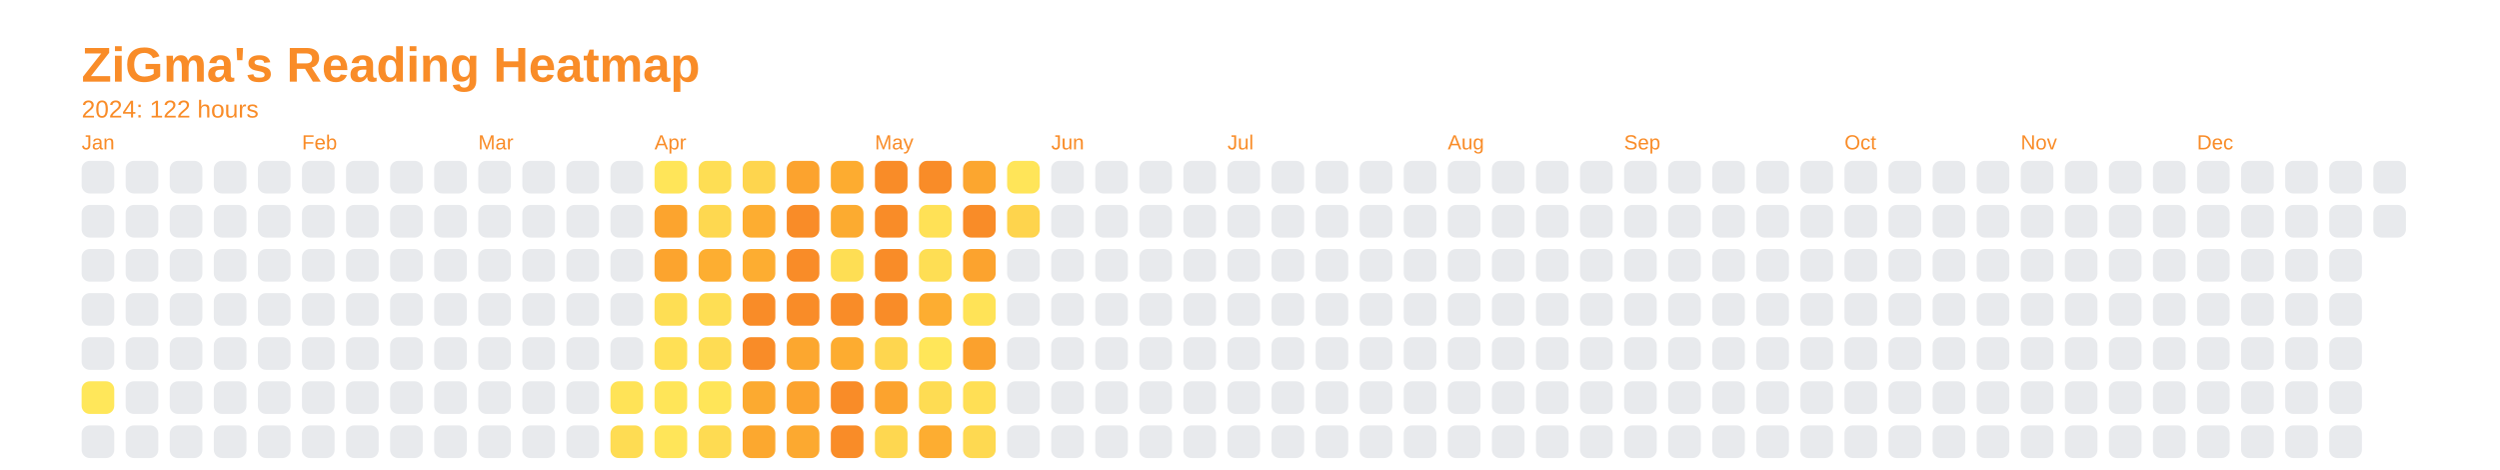
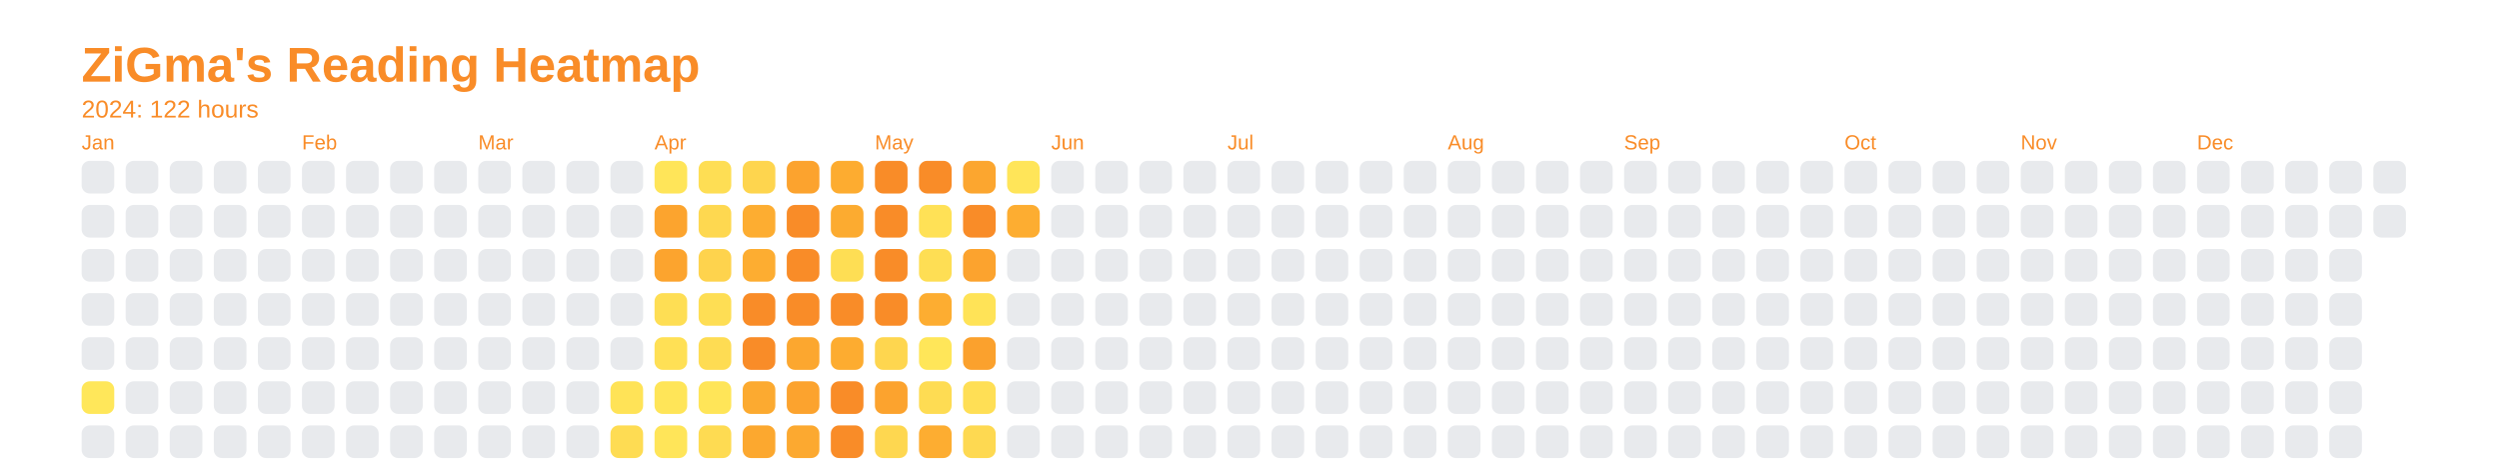
<svg xmlns="http://www.w3.org/2000/svg" baseProfile="full" height="57.5mm" version="1.1" viewBox="0,0,306.2,57.5" width="306.2mm">
  <defs />
  <rect fill="none" height="57.5" width="306.2" x="0" y="0" />
  <text fill="#f98c28" style="font-size:6px; font-family:Arial; font-weight:bold;" x="10" y="10">ZiGma's Reading Heatmap</text>
  <text fill="#f98c28" style="font-size:3px; font-family:Arial;" x="10" y="14.4">2024: 122 hours</text>
  <text fill="#f98c28" style="font-size:2.5px; font-family:Arial" x="10" y="18.3">Jan</text>
  <rect fill="#e8eaed" height="4" rx="1" ry="1" width="4" x="10" y="19.7" />
  <rect fill="#e8eaed" height="4" rx="1" ry="1" width="4" x="10" y="25.1" />
  <rect fill="#e8eaed" height="4" rx="1" ry="1" width="4" x="10" y="30.5" />
  <rect fill="#e8eaed" height="4" rx="1" ry="1" width="4" x="10" y="35.9" />
  <rect fill="#e8eaed" height="4" rx="1" ry="1" width="4" x="10" y="41.3" />
  <rect fill="#ffe75a" height="4" rx="1" ry="1" width="4" x="10" y="46.7" />
  <rect fill="#e8eaed" height="4" rx="1" ry="1" width="4" x="10" y="52.1" />
  <rect fill="#e8eaed" height="4" rx="1" ry="1" width="4" x="15.4" y="19.7" />
  <rect fill="#e8eaed" height="4" rx="1" ry="1" width="4" x="15.4" y="25.1" />
  <rect fill="#e8eaed" height="4" rx="1" ry="1" width="4" x="15.4" y="30.5" />
  <rect fill="#e8eaed" height="4" rx="1" ry="1" width="4" x="15.4" y="35.9" />
  <rect fill="#e8eaed" height="4" rx="1" ry="1" width="4" x="15.4" y="41.3" />
  <rect fill="#e8eaed" height="4" rx="1" ry="1" width="4" x="15.4" y="46.7" />
  <rect fill="#e8eaed" height="4" rx="1" ry="1" width="4" x="15.4" y="52.1" />
  <rect fill="#e8eaed" height="4" rx="1" ry="1" width="4" x="20.8" y="19.7" />
  <rect fill="#e8eaed" height="4" rx="1" ry="1" width="4" x="20.8" y="25.1" />
  <rect fill="#e8eaed" height="4" rx="1" ry="1" width="4" x="20.8" y="30.5" />
  <rect fill="#e8eaed" height="4" rx="1" ry="1" width="4" x="20.8" y="35.9" />
  <rect fill="#e8eaed" height="4" rx="1" ry="1" width="4" x="20.8" y="41.3" />
  <rect fill="#e8eaed" height="4" rx="1" ry="1" width="4" x="20.8" y="46.7" />
  <rect fill="#e8eaed" height="4" rx="1" ry="1" width="4" x="20.8" y="52.1" />
  <rect fill="#e8eaed" height="4" rx="1" ry="1" width="4" x="26.2" y="19.7" />
  <rect fill="#e8eaed" height="4" rx="1" ry="1" width="4" x="26.2" y="25.1" />
  <rect fill="#e8eaed" height="4" rx="1" ry="1" width="4" x="26.2" y="30.5" />
  <rect fill="#e8eaed" height="4" rx="1" ry="1" width="4" x="26.2" y="35.9" />
  <rect fill="#e8eaed" height="4" rx="1" ry="1" width="4" x="26.2" y="41.3" />
  <rect fill="#e8eaed" height="4" rx="1" ry="1" width="4" x="26.2" y="46.7" />
  <rect fill="#e8eaed" height="4" rx="1" ry="1" width="4" x="26.2" y="52.1" />
  <rect fill="#e8eaed" height="4" rx="1" ry="1" width="4" x="31.6" y="19.7" />
  <rect fill="#e8eaed" height="4" rx="1" ry="1" width="4" x="31.6" y="25.1" />
  <rect fill="#e8eaed" height="4" rx="1" ry="1" width="4" x="31.6" y="30.5" />
  <rect fill="#e8eaed" height="4" rx="1" ry="1" width="4" x="31.6" y="35.9" />
  <rect fill="#e8eaed" height="4" rx="1" ry="1" width="4" x="31.6" y="41.3" />
  <rect fill="#e8eaed" height="4" rx="1" ry="1" width="4" x="31.6" y="46.7" />
  <rect fill="#e8eaed" height="4" rx="1" ry="1" width="4" x="31.6" y="52.1" />
  <text fill="#f98c28" style="font-size:2.5px; font-family:Arial" x="37.0" y="18.3">Feb</text>
  <rect fill="#e8eaed" height="4" rx="1" ry="1" width="4" x="37.0" y="19.7" />
  <rect fill="#e8eaed" height="4" rx="1" ry="1" width="4" x="37.0" y="25.1" />
  <rect fill="#e8eaed" height="4" rx="1" ry="1" width="4" x="37.0" y="30.5" />
  <rect fill="#e8eaed" height="4" rx="1" ry="1" width="4" x="37.0" y="35.9" />
  <rect fill="#e8eaed" height="4" rx="1" ry="1" width="4" x="37.0" y="41.3" />
  <rect fill="#e8eaed" height="4" rx="1" ry="1" width="4" x="37.0" y="46.7" />
  <rect fill="#e8eaed" height="4" rx="1" ry="1" width="4" x="37.0" y="52.1" />
  <rect fill="#e8eaed" height="4" rx="1" ry="1" width="4" x="42.4" y="19.7" />
  <rect fill="#e8eaed" height="4" rx="1" ry="1" width="4" x="42.4" y="25.1" />
  <rect fill="#e8eaed" height="4" rx="1" ry="1" width="4" x="42.4" y="30.5" />
  <rect fill="#e8eaed" height="4" rx="1" ry="1" width="4" x="42.4" y="35.9" />
  <rect fill="#e8eaed" height="4" rx="1" ry="1" width="4" x="42.4" y="41.3" />
  <rect fill="#e8eaed" height="4" rx="1" ry="1" width="4" x="42.4" y="46.7" />
  <rect fill="#e8eaed" height="4" rx="1" ry="1" width="4" x="42.4" y="52.1" />
  <rect fill="#e8eaed" height="4" rx="1" ry="1" width="4" x="47.8" y="19.7" />
  <rect fill="#e8eaed" height="4" rx="1" ry="1" width="4" x="47.8" y="25.1" />
  <rect fill="#e8eaed" height="4" rx="1" ry="1" width="4" x="47.8" y="30.5" />
  <rect fill="#e8eaed" height="4" rx="1" ry="1" width="4" x="47.8" y="35.9" />
  <rect fill="#e8eaed" height="4" rx="1" ry="1" width="4" x="47.8" y="41.3" />
  <rect fill="#e8eaed" height="4" rx="1" ry="1" width="4" x="47.8" y="46.7" />
  <rect fill="#e8eaed" height="4" rx="1" ry="1" width="4" x="47.8" y="52.1" />
  <rect fill="#e8eaed" height="4" rx="1" ry="1" width="4" x="53.2" y="19.7" />
  <rect fill="#e8eaed" height="4" rx="1" ry="1" width="4" x="53.2" y="25.1" />
  <rect fill="#e8eaed" height="4" rx="1" ry="1" width="4" x="53.2" y="30.5" />
  <rect fill="#e8eaed" height="4" rx="1" ry="1" width="4" x="53.2" y="35.9" />
  <rect fill="#e8eaed" height="4" rx="1" ry="1" width="4" x="53.2" y="41.3" />
  <rect fill="#e8eaed" height="4" rx="1" ry="1" width="4" x="53.2" y="46.7" />
  <rect fill="#e8eaed" height="4" rx="1" ry="1" width="4" x="53.2" y="52.1" />
  <text fill="#f98c28" style="font-size:2.5px; font-family:Arial" x="58.6" y="18.3">Mar</text>
  <rect fill="#e8eaed" height="4" rx="1" ry="1" width="4" x="58.6" y="19.7" />
  <rect fill="#e8eaed" height="4" rx="1" ry="1" width="4" x="58.6" y="25.1" />
  <rect fill="#e8eaed" height="4" rx="1" ry="1" width="4" x="58.6" y="30.5" />
  <rect fill="#e8eaed" height="4" rx="1" ry="1" width="4" x="58.6" y="35.9" />
  <rect fill="#e8eaed" height="4" rx="1" ry="1" width="4" x="58.6" y="41.3" />
  <rect fill="#e8eaed" height="4" rx="1" ry="1" width="4" x="58.6" y="46.7" />
  <rect fill="#e8eaed" height="4" rx="1" ry="1" width="4" x="58.6" y="52.1" />
  <rect fill="#e8eaed" height="4" rx="1" ry="1" width="4" x="64" y="19.7" />
  <rect fill="#e8eaed" height="4" rx="1" ry="1" width="4" x="64" y="25.1" />
  <rect fill="#e8eaed" height="4" rx="1" ry="1" width="4" x="64" y="30.5" />
  <rect fill="#e8eaed" height="4" rx="1" ry="1" width="4" x="64" y="35.9" />
  <rect fill="#e8eaed" height="4" rx="1" ry="1" width="4" x="64" y="41.3" />
  <rect fill="#e8eaed" height="4" rx="1" ry="1" width="4" x="64" y="46.7" />
  <rect fill="#e8eaed" height="4" rx="1" ry="1" width="4" x="64" y="52.1" />
  <rect fill="#e8eaed" height="4" rx="1" ry="1" width="4" x="69.4" y="19.7" />
  <rect fill="#e8eaed" height="4" rx="1" ry="1" width="4" x="69.4" y="25.1" />
  <rect fill="#e8eaed" height="4" rx="1" ry="1" width="4" x="69.4" y="30.5" />
  <rect fill="#e8eaed" height="4" rx="1" ry="1" width="4" x="69.4" y="35.9" />
  <rect fill="#e8eaed" height="4" rx="1" ry="1" width="4" x="69.4" y="41.3" />
  <rect fill="#e8eaed" height="4" rx="1" ry="1" width="4" x="69.4" y="46.7" />
  <rect fill="#e8eaed" height="4" rx="1" ry="1" width="4" x="69.4" y="52.1" />
  <rect fill="#e8eaed" height="4" rx="1" ry="1" width="4" x="74.8" y="19.7" />
  <rect fill="#e8eaed" height="4" rx="1" ry="1" width="4" x="74.8" y="25.1" />
  <rect fill="#e8eaed" height="4" rx="1" ry="1" width="4" x="74.8" y="30.5" />
  <rect fill="#e8eaed" height="4" rx="1" ry="1" width="4" x="74.8" y="35.9" />
  <rect fill="#e8eaed" height="4" rx="1" ry="1" width="4" x="74.8" y="41.3" />
  <rect fill="#ffe357" height="4" rx="1" ry="1" width="4" x="74.8" y="46.7" />
  <rect fill="#fedc53" height="4" rx="1" ry="1" width="4" x="74.8" y="52.1" />
  <text fill="#f98c28" style="font-size:2.5px; font-family:Arial" x="80.2" y="18.3">Apr</text>
  <rect fill="#ffe559" height="4" rx="1" ry="1" width="4" x="80.2" y="19.7" />
  <rect fill="#fca42e" height="4" rx="1" ry="1" width="4" x="80.2" y="25.1" />
  <rect fill="#fca42e" height="4" rx="1" ry="1" width="4" x="80.2" y="30.5" />
  <rect fill="#fede54" height="4" rx="1" ry="1" width="4" x="80.2" y="35.9" />
  <rect fill="#ffe055" height="4" rx="1" ry="1" width="4" x="80.2" y="41.3" />
  <rect fill="#ffe558" height="4" rx="1" ry="1" width="4" x="80.2" y="46.7" />
  <rect fill="#ffe559" height="4" rx="1" ry="1" width="4" x="80.2" y="52.1" />
  <rect fill="#fede54" height="4" rx="1" ry="1" width="4" x="85.6" y="19.7" />
  <rect fill="#fed850" height="4" rx="1" ry="1" width="4" x="85.6" y="25.1" />
-   <rect fill="#fdae31" height="4" rx="1" ry="1" width="4" x="85.6" y="30.5" />
+   <rect fill="#fed34d" height="4" rx="1" ry="1" width="4" x="85.6" y="30.5" />
  <rect fill="#fede54" height="4" rx="1" ry="1" width="4" x="85.6" y="35.9" />
  <rect fill="#fedc53" height="4" rx="1" ry="1" width="4" x="85.6" y="41.3" />
  <rect fill="#ffe558" height="4" rx="1" ry="1" width="4" x="85.6" y="46.7" />
  <rect fill="#fedb52" height="4" rx="1" ry="1" width="4" x="85.6" y="52.1" />
  <rect fill="#fed54e" height="4" rx="1" ry="1" width="4" x="91" y="19.7" />
  <rect fill="#fdad31" height="4" rx="1" ry="1" width="4" x="91" y="25.1" />
  <rect fill="#fdad31" height="4" rx="1" ry="1" width="4" x="91" y="30.5" />
  <rect fill="#f98c28" height="4" rx="1" ry="1" width="4" x="91" y="35.9" />
  <rect fill="#f98c28" height="4" rx="1" ry="1" width="4" x="91" y="41.3" />
  <rect fill="#fcaa30" height="4" rx="1" ry="1" width="4" x="91" y="46.7" />
  <rect fill="#fca82f" height="4" rx="1" ry="1" width="4" x="91" y="52.1" />
  <rect fill="#fca32e" height="4" rx="1" ry="1" width="4" x="96.4" y="19.7" />
  <rect fill="#f98c28" height="4" rx="1" ry="1" width="4" x="96.4" y="25.1" />
  <rect fill="#f98c28" height="4" rx="1" ry="1" width="4" x="96.4" y="30.5" />
  <rect fill="#f98c28" height="4" rx="1" ry="1" width="4" x="96.4" y="35.9" />
  <rect fill="#fca72f" height="4" rx="1" ry="1" width="4" x="96.4" y="41.3" />
  <rect fill="#fca32e" height="4" rx="1" ry="1" width="4" x="96.4" y="46.7" />
  <rect fill="#fca930" height="4" rx="1" ry="1" width="4" x="96.4" y="52.1" />
  <rect fill="#fdac30" height="4" rx="1" ry="1" width="4" x="101.8" y="19.7" />
  <rect fill="#fcab30" height="4" rx="1" ry="1" width="4" x="101.8" y="25.1" />
  <rect fill="#fede54" height="4" rx="1" ry="1" width="4" x="101.8" y="30.5" />
  <rect fill="#f98c28" height="4" rx="1" ry="1" width="4" x="101.8" y="35.9" />
  <rect fill="#fdac30" height="4" rx="1" ry="1" width="4" x="101.8" y="41.3" />
  <rect fill="#f98c28" height="4" rx="1" ry="1" width="4" x="101.8" y="46.7" />
  <rect fill="#f98c28" height="4" rx="1" ry="1" width="4" x="101.8" y="52.1" />
  <text fill="#f98c28" style="font-size:2.5px; font-family:Arial" x="107.2" y="18.3">May</text>
  <rect fill="#f98c28" height="4" rx="1" ry="1" width="4" x="107.2" y="19.7" />
  <rect fill="#f98c28" height="4" rx="1" ry="1" width="4" x="107.2" y="25.1" />
  <rect fill="#f98c28" height="4" rx="1" ry="1" width="4" x="107.2" y="30.5" />
  <rect fill="#f98c28" height="4" rx="1" ry="1" width="4" x="107.2" y="35.9" />
  <rect fill="#fed64f" height="4" rx="1" ry="1" width="4" x="107.2" y="41.3" />
  <rect fill="#fca32e" height="4" rx="1" ry="1" width="4" x="107.2" y="46.7" />
  <rect fill="#fed750" height="4" rx="1" ry="1" width="4" x="107.2" y="52.1" />
  <rect fill="#f98c28" height="4" rx="1" ry="1" width="4" x="112.6" y="19.7" />
  <rect fill="#ffe156" height="4" rx="1" ry="1" width="4" x="112.6" y="25.1" />
  <rect fill="#fede54" height="4" rx="1" ry="1" width="4" x="112.6" y="30.5" />
  <rect fill="#fdad31" height="4" rx="1" ry="1" width="4" x="112.6" y="35.9" />
  <rect fill="#ffe659" height="4" rx="1" ry="1" width="4" x="112.6" y="41.3" />
  <rect fill="#fedc53" height="4" rx="1" ry="1" width="4" x="112.6" y="46.7" />
  <rect fill="#fdad31" height="4" rx="1" ry="1" width="4" x="112.6" y="52.1" />
  <rect fill="#fca62f" height="4" rx="1" ry="1" width="4" x="118" y="19.7" />
  <rect fill="#f98c28" height="4" rx="1" ry="1" width="4" x="118" y="25.1" />
  <rect fill="#fca32e" height="4" rx="1" ry="1" width="4" x="118" y="30.5" />
  <rect fill="#ffe357" height="4" rx="1" ry="1" width="4" x="118" y="35.9" />
  <rect fill="#fba12d" height="4" rx="1" ry="1" width="4" x="118" y="41.3" />
  <rect fill="#ffdf55" height="4" rx="1" ry="1" width="4" x="118" y="46.7" />
  <rect fill="#fed951" height="4" rx="1" ry="1" width="4" x="118" y="52.1" />
  <rect fill="#ffe559" height="4" rx="1" ry="1" width="4" x="123.4" y="19.7" />
-   <rect fill="#fed44d" height="4" rx="1" ry="1" width="4" x="123.4" y="25.1" />
+   <rect fill="#fdad31" height="4" rx="1" ry="1" width="4" x="123.4" y="25.1" />
  <rect fill="#e8eaed" height="4" rx="1" ry="1" width="4" x="123.4" y="30.5" />
  <rect fill="#e8eaed" height="4" rx="1" ry="1" width="4" x="123.4" y="35.9" />
  <rect fill="#e8eaed" height="4" rx="1" ry="1" width="4" x="123.4" y="41.3" />
  <rect fill="#e8eaed" height="4" rx="1" ry="1" width="4" x="123.4" y="46.7" />
  <rect fill="#e8eaed" height="4" rx="1" ry="1" width="4" x="123.4" y="52.1" />
  <text fill="#f98c28" style="font-size:2.5px; font-family:Arial" x="128.8" y="18.3">Jun</text>
  <rect fill="#e8eaed" height="4" rx="1" ry="1" width="4" x="128.8" y="19.7" />
  <rect fill="#e8eaed" height="4" rx="1" ry="1" width="4" x="128.8" y="25.1" />
  <rect fill="#e8eaed" height="4" rx="1" ry="1" width="4" x="128.8" y="30.5" />
  <rect fill="#e8eaed" height="4" rx="1" ry="1" width="4" x="128.8" y="35.9" />
  <rect fill="#e8eaed" height="4" rx="1" ry="1" width="4" x="128.8" y="41.3" />
  <rect fill="#e8eaed" height="4" rx="1" ry="1" width="4" x="128.8" y="46.7" />
  <rect fill="#e8eaed" height="4" rx="1" ry="1" width="4" x="128.8" y="52.1" />
  <rect fill="#e8eaed" height="4" rx="1" ry="1" width="4" x="134.2" y="19.7" />
  <rect fill="#e8eaed" height="4" rx="1" ry="1" width="4" x="134.2" y="25.1" />
  <rect fill="#e8eaed" height="4" rx="1" ry="1" width="4" x="134.2" y="30.5" />
  <rect fill="#e8eaed" height="4" rx="1" ry="1" width="4" x="134.2" y="35.9" />
  <rect fill="#e8eaed" height="4" rx="1" ry="1" width="4" x="134.2" y="41.3" />
  <rect fill="#e8eaed" height="4" rx="1" ry="1" width="4" x="134.2" y="46.7" />
  <rect fill="#e8eaed" height="4" rx="1" ry="1" width="4" x="134.2" y="52.1" />
  <rect fill="#e8eaed" height="4" rx="1" ry="1" width="4" x="139.6" y="19.7" />
  <rect fill="#e8eaed" height="4" rx="1" ry="1" width="4" x="139.6" y="25.1" />
  <rect fill="#e8eaed" height="4" rx="1" ry="1" width="4" x="139.6" y="30.5" />
  <rect fill="#e8eaed" height="4" rx="1" ry="1" width="4" x="139.6" y="35.9" />
  <rect fill="#e8eaed" height="4" rx="1" ry="1" width="4" x="139.6" y="41.3" />
  <rect fill="#e8eaed" height="4" rx="1" ry="1" width="4" x="139.6" y="46.7" />
  <rect fill="#e8eaed" height="4" rx="1" ry="1" width="4" x="139.6" y="52.1" />
  <rect fill="#e8eaed" height="4" rx="1" ry="1" width="4" x="145" y="19.7" />
  <rect fill="#e8eaed" height="4" rx="1" ry="1" width="4" x="145" y="25.1" />
  <rect fill="#e8eaed" height="4" rx="1" ry="1" width="4" x="145" y="30.5" />
  <rect fill="#e8eaed" height="4" rx="1" ry="1" width="4" x="145" y="35.9" />
  <rect fill="#e8eaed" height="4" rx="1" ry="1" width="4" x="145" y="41.3" />
  <rect fill="#e8eaed" height="4" rx="1" ry="1" width="4" x="145" y="46.7" />
  <rect fill="#e8eaed" height="4" rx="1" ry="1" width="4" x="145" y="52.1" />
  <text fill="#f98c28" style="font-size:2.5px; font-family:Arial" x="150.4" y="18.3">Jul</text>
  <rect fill="#e8eaed" height="4" rx="1" ry="1" width="4" x="150.4" y="19.7" />
  <rect fill="#e8eaed" height="4" rx="1" ry="1" width="4" x="150.4" y="25.1" />
  <rect fill="#e8eaed" height="4" rx="1" ry="1" width="4" x="150.4" y="30.5" />
  <rect fill="#e8eaed" height="4" rx="1" ry="1" width="4" x="150.4" y="35.9" />
  <rect fill="#e8eaed" height="4" rx="1" ry="1" width="4" x="150.4" y="41.3" />
  <rect fill="#e8eaed" height="4" rx="1" ry="1" width="4" x="150.4" y="46.7" />
  <rect fill="#e8eaed" height="4" rx="1" ry="1" width="4" x="150.4" y="52.1" />
  <rect fill="#e8eaed" height="4" rx="1" ry="1" width="4" x="155.8" y="19.7" />
  <rect fill="#e8eaed" height="4" rx="1" ry="1" width="4" x="155.8" y="25.1" />
  <rect fill="#e8eaed" height="4" rx="1" ry="1" width="4" x="155.8" y="30.5" />
  <rect fill="#e8eaed" height="4" rx="1" ry="1" width="4" x="155.8" y="35.9" />
  <rect fill="#e8eaed" height="4" rx="1" ry="1" width="4" x="155.8" y="41.3" />
  <rect fill="#e8eaed" height="4" rx="1" ry="1" width="4" x="155.8" y="46.7" />
  <rect fill="#e8eaed" height="4" rx="1" ry="1" width="4" x="155.8" y="52.1" />
  <rect fill="#e8eaed" height="4" rx="1" ry="1" width="4" x="161.2" y="19.7" />
  <rect fill="#e8eaed" height="4" rx="1" ry="1" width="4" x="161.2" y="25.1" />
  <rect fill="#e8eaed" height="4" rx="1" ry="1" width="4" x="161.2" y="30.5" />
  <rect fill="#e8eaed" height="4" rx="1" ry="1" width="4" x="161.2" y="35.9" />
  <rect fill="#e8eaed" height="4" rx="1" ry="1" width="4" x="161.2" y="41.3" />
  <rect fill="#e8eaed" height="4" rx="1" ry="1" width="4" x="161.2" y="46.7" />
  <rect fill="#e8eaed" height="4" rx="1" ry="1" width="4" x="161.2" y="52.1" />
  <rect fill="#e8eaed" height="4" rx="1" ry="1" width="4" x="166.6" y="19.7" />
  <rect fill="#e8eaed" height="4" rx="1" ry="1" width="4" x="166.6" y="25.1" />
  <rect fill="#e8eaed" height="4" rx="1" ry="1" width="4" x="166.6" y="30.5" />
  <rect fill="#e8eaed" height="4" rx="1" ry="1" width="4" x="166.6" y="35.9" />
  <rect fill="#e8eaed" height="4" rx="1" ry="1" width="4" x="166.6" y="41.3" />
  <rect fill="#e8eaed" height="4" rx="1" ry="1" width="4" x="166.6" y="46.7" />
  <rect fill="#e8eaed" height="4" rx="1" ry="1" width="4" x="166.6" y="52.1" />
  <rect fill="#e8eaed" height="4" rx="1" ry="1" width="4" x="172" y="19.7" />
  <rect fill="#e8eaed" height="4" rx="1" ry="1" width="4" x="172" y="25.1" />
  <rect fill="#e8eaed" height="4" rx="1" ry="1" width="4" x="172" y="30.5" />
  <rect fill="#e8eaed" height="4" rx="1" ry="1" width="4" x="172" y="35.9" />
  <rect fill="#e8eaed" height="4" rx="1" ry="1" width="4" x="172" y="41.3" />
  <rect fill="#e8eaed" height="4" rx="1" ry="1" width="4" x="172" y="46.7" />
  <rect fill="#e8eaed" height="4" rx="1" ry="1" width="4" x="172" y="52.1" />
  <text fill="#f98c28" style="font-size:2.5px; font-family:Arial" x="177.4" y="18.3">Aug</text>
  <rect fill="#e8eaed" height="4" rx="1" ry="1" width="4" x="177.4" y="19.7" />
  <rect fill="#e8eaed" height="4" rx="1" ry="1" width="4" x="177.4" y="25.1" />
  <rect fill="#e8eaed" height="4" rx="1" ry="1" width="4" x="177.4" y="30.5" />
  <rect fill="#e8eaed" height="4" rx="1" ry="1" width="4" x="177.4" y="35.9" />
  <rect fill="#e8eaed" height="4" rx="1" ry="1" width="4" x="177.4" y="41.3" />
  <rect fill="#e8eaed" height="4" rx="1" ry="1" width="4" x="177.4" y="46.7" />
  <rect fill="#e8eaed" height="4" rx="1" ry="1" width="4" x="177.4" y="52.1" />
  <rect fill="#e8eaed" height="4" rx="1" ry="1" width="4" x="182.8" y="19.7" />
  <rect fill="#e8eaed" height="4" rx="1" ry="1" width="4" x="182.8" y="25.1" />
  <rect fill="#e8eaed" height="4" rx="1" ry="1" width="4" x="182.8" y="30.5" />
  <rect fill="#e8eaed" height="4" rx="1" ry="1" width="4" x="182.8" y="35.9" />
  <rect fill="#e8eaed" height="4" rx="1" ry="1" width="4" x="182.8" y="41.3" />
  <rect fill="#e8eaed" height="4" rx="1" ry="1" width="4" x="182.8" y="46.7" />
  <rect fill="#e8eaed" height="4" rx="1" ry="1" width="4" x="182.8" y="52.1" />
  <rect fill="#e8eaed" height="4" rx="1" ry="1" width="4" x="188.2" y="19.7" />
  <rect fill="#e8eaed" height="4" rx="1" ry="1" width="4" x="188.2" y="25.1" />
  <rect fill="#e8eaed" height="4" rx="1" ry="1" width="4" x="188.2" y="30.5" />
  <rect fill="#e8eaed" height="4" rx="1" ry="1" width="4" x="188.2" y="35.9" />
  <rect fill="#e8eaed" height="4" rx="1" ry="1" width="4" x="188.2" y="41.3" />
  <rect fill="#e8eaed" height="4" rx="1" ry="1" width="4" x="188.2" y="46.7" />
  <rect fill="#e8eaed" height="4" rx="1" ry="1" width="4" x="188.2" y="52.1" />
  <rect fill="#e8eaed" height="4" rx="1" ry="1" width="4" x="193.6" y="19.7" />
  <rect fill="#e8eaed" height="4" rx="1" ry="1" width="4" x="193.6" y="25.1" />
  <rect fill="#e8eaed" height="4" rx="1" ry="1" width="4" x="193.6" y="30.5" />
  <rect fill="#e8eaed" height="4" rx="1" ry="1" width="4" x="193.6" y="35.9" />
  <rect fill="#e8eaed" height="4" rx="1" ry="1" width="4" x="193.6" y="41.3" />
  <rect fill="#e8eaed" height="4" rx="1" ry="1" width="4" x="193.6" y="46.7" />
  <rect fill="#e8eaed" height="4" rx="1" ry="1" width="4" x="193.6" y="52.1" />
  <text fill="#f98c28" style="font-size:2.5px; font-family:Arial" x="199" y="18.3">Sep</text>
  <rect fill="#e8eaed" height="4" rx="1" ry="1" width="4" x="199" y="19.7" />
  <rect fill="#e8eaed" height="4" rx="1" ry="1" width="4" x="199" y="25.1" />
  <rect fill="#e8eaed" height="4" rx="1" ry="1" width="4" x="199" y="30.5" />
  <rect fill="#e8eaed" height="4" rx="1" ry="1" width="4" x="199" y="35.9" />
  <rect fill="#e8eaed" height="4" rx="1" ry="1" width="4" x="199" y="41.3" />
  <rect fill="#e8eaed" height="4" rx="1" ry="1" width="4" x="199" y="46.7" />
  <rect fill="#e8eaed" height="4" rx="1" ry="1" width="4" x="199" y="52.1" />
  <rect fill="#e8eaed" height="4" rx="1" ry="1" width="4" x="204.4" y="19.7" />
  <rect fill="#e8eaed" height="4" rx="1" ry="1" width="4" x="204.4" y="25.1" />
  <rect fill="#e8eaed" height="4" rx="1" ry="1" width="4" x="204.4" y="30.5" />
  <rect fill="#e8eaed" height="4" rx="1" ry="1" width="4" x="204.4" y="35.9" />
  <rect fill="#e8eaed" height="4" rx="1" ry="1" width="4" x="204.4" y="41.3" />
  <rect fill="#e8eaed" height="4" rx="1" ry="1" width="4" x="204.4" y="46.7" />
  <rect fill="#e8eaed" height="4" rx="1" ry="1" width="4" x="204.4" y="52.1" />
  <rect fill="#e8eaed" height="4" rx="1" ry="1" width="4" x="209.8" y="19.7" />
  <rect fill="#e8eaed" height="4" rx="1" ry="1" width="4" x="209.8" y="25.1" />
  <rect fill="#e8eaed" height="4" rx="1" ry="1" width="4" x="209.8" y="30.5" />
  <rect fill="#e8eaed" height="4" rx="1" ry="1" width="4" x="209.8" y="35.9" />
  <rect fill="#e8eaed" height="4" rx="1" ry="1" width="4" x="209.8" y="41.3" />
  <rect fill="#e8eaed" height="4" rx="1" ry="1" width="4" x="209.8" y="46.7" />
  <rect fill="#e8eaed" height="4" rx="1" ry="1" width="4" x="209.8" y="52.1" />
  <rect fill="#e8eaed" height="4" rx="1" ry="1" width="4" x="215.2" y="19.7" />
  <rect fill="#e8eaed" height="4" rx="1" ry="1" width="4" x="215.2" y="25.1" />
  <rect fill="#e8eaed" height="4" rx="1" ry="1" width="4" x="215.2" y="30.5" />
  <rect fill="#e8eaed" height="4" rx="1" ry="1" width="4" x="215.2" y="35.9" />
  <rect fill="#e8eaed" height="4" rx="1" ry="1" width="4" x="215.2" y="41.3" />
  <rect fill="#e8eaed" height="4" rx="1" ry="1" width="4" x="215.2" y="46.7" />
  <rect fill="#e8eaed" height="4" rx="1" ry="1" width="4" x="215.2" y="52.1" />
  <rect fill="#e8eaed" height="4" rx="1" ry="1" width="4" x="220.6" y="19.7" />
  <rect fill="#e8eaed" height="4" rx="1" ry="1" width="4" x="220.6" y="25.1" />
  <rect fill="#e8eaed" height="4" rx="1" ry="1" width="4" x="220.6" y="30.5" />
  <rect fill="#e8eaed" height="4" rx="1" ry="1" width="4" x="220.6" y="35.9" />
  <rect fill="#e8eaed" height="4" rx="1" ry="1" width="4" x="220.6" y="41.3" />
  <rect fill="#e8eaed" height="4" rx="1" ry="1" width="4" x="220.6" y="46.7" />
  <rect fill="#e8eaed" height="4" rx="1" ry="1" width="4" x="220.6" y="52.1" />
  <text fill="#f98c28" style="font-size:2.5px; font-family:Arial" x="226" y="18.3">Oct</text>
  <rect fill="#e8eaed" height="4" rx="1" ry="1" width="4" x="226" y="19.7" />
  <rect fill="#e8eaed" height="4" rx="1" ry="1" width="4" x="226" y="25.1" />
  <rect fill="#e8eaed" height="4" rx="1" ry="1" width="4" x="226" y="30.5" />
  <rect fill="#e8eaed" height="4" rx="1" ry="1" width="4" x="226" y="35.9" />
  <rect fill="#e8eaed" height="4" rx="1" ry="1" width="4" x="226" y="41.3" />
  <rect fill="#e8eaed" height="4" rx="1" ry="1" width="4" x="226" y="46.7" />
  <rect fill="#e8eaed" height="4" rx="1" ry="1" width="4" x="226" y="52.1" />
  <rect fill="#e8eaed" height="4" rx="1" ry="1" width="4" x="231.4" y="19.7" />
  <rect fill="#e8eaed" height="4" rx="1" ry="1" width="4" x="231.4" y="25.1" />
  <rect fill="#e8eaed" height="4" rx="1" ry="1" width="4" x="231.4" y="30.5" />
  <rect fill="#e8eaed" height="4" rx="1" ry="1" width="4" x="231.4" y="35.9" />
  <rect fill="#e8eaed" height="4" rx="1" ry="1" width="4" x="231.4" y="41.3" />
  <rect fill="#e8eaed" height="4" rx="1" ry="1" width="4" x="231.4" y="46.7" />
  <rect fill="#e8eaed" height="4" rx="1" ry="1" width="4" x="231.4" y="52.1" />
  <rect fill="#e8eaed" height="4" rx="1" ry="1" width="4" x="236.8" y="19.7" />
  <rect fill="#e8eaed" height="4" rx="1" ry="1" width="4" x="236.8" y="25.1" />
  <rect fill="#e8eaed" height="4" rx="1" ry="1" width="4" x="236.8" y="30.5" />
  <rect fill="#e8eaed" height="4" rx="1" ry="1" width="4" x="236.8" y="35.9" />
  <rect fill="#e8eaed" height="4" rx="1" ry="1" width="4" x="236.8" y="41.3" />
  <rect fill="#e8eaed" height="4" rx="1" ry="1" width="4" x="236.8" y="46.7" />
  <rect fill="#e8eaed" height="4" rx="1" ry="1" width="4" x="236.8" y="52.1" />
  <rect fill="#e8eaed" height="4" rx="1" ry="1" width="4" x="242.2" y="19.7" />
  <rect fill="#e8eaed" height="4" rx="1" ry="1" width="4" x="242.2" y="25.1" />
  <rect fill="#e8eaed" height="4" rx="1" ry="1" width="4" x="242.2" y="30.5" />
  <rect fill="#e8eaed" height="4" rx="1" ry="1" width="4" x="242.2" y="35.9" />
  <rect fill="#e8eaed" height="4" rx="1" ry="1" width="4" x="242.2" y="41.3" />
  <rect fill="#e8eaed" height="4" rx="1" ry="1" width="4" x="242.2" y="46.7" />
  <rect fill="#e8eaed" height="4" rx="1" ry="1" width="4" x="242.2" y="52.1" />
  <text fill="#f98c28" style="font-size:2.5px; font-family:Arial" x="247.6" y="18.3">Nov</text>
  <rect fill="#e8eaed" height="4" rx="1" ry="1" width="4" x="247.6" y="19.7" />
  <rect fill="#e8eaed" height="4" rx="1" ry="1" width="4" x="247.6" y="25.1" />
  <rect fill="#e8eaed" height="4" rx="1" ry="1" width="4" x="247.6" y="30.5" />
  <rect fill="#e8eaed" height="4" rx="1" ry="1" width="4" x="247.6" y="35.9" />
  <rect fill="#e8eaed" height="4" rx="1" ry="1" width="4" x="247.6" y="41.3" />
  <rect fill="#e8eaed" height="4" rx="1" ry="1" width="4" x="247.6" y="46.7" />
  <rect fill="#e8eaed" height="4" rx="1" ry="1" width="4" x="247.6" y="52.1" />
  <rect fill="#e8eaed" height="4" rx="1" ry="1" width="4" x="253" y="19.7" />
  <rect fill="#e8eaed" height="4" rx="1" ry="1" width="4" x="253" y="25.1" />
  <rect fill="#e8eaed" height="4" rx="1" ry="1" width="4" x="253" y="30.5" />
  <rect fill="#e8eaed" height="4" rx="1" ry="1" width="4" x="253" y="35.9" />
  <rect fill="#e8eaed" height="4" rx="1" ry="1" width="4" x="253" y="41.3" />
  <rect fill="#e8eaed" height="4" rx="1" ry="1" width="4" x="253" y="46.7" />
  <rect fill="#e8eaed" height="4" rx="1" ry="1" width="4" x="253" y="52.1" />
  <rect fill="#e8eaed" height="4" rx="1" ry="1" width="4" x="258.4" y="19.7" />
  <rect fill="#e8eaed" height="4" rx="1" ry="1" width="4" x="258.4" y="25.1" />
  <rect fill="#e8eaed" height="4" rx="1" ry="1" width="4" x="258.4" y="30.5" />
  <rect fill="#e8eaed" height="4" rx="1" ry="1" width="4" x="258.4" y="35.9" />
  <rect fill="#e8eaed" height="4" rx="1" ry="1" width="4" x="258.4" y="41.3" />
  <rect fill="#e8eaed" height="4" rx="1" ry="1" width="4" x="258.4" y="46.7" />
  <rect fill="#e8eaed" height="4" rx="1" ry="1" width="4" x="258.4" y="52.1" />
  <rect fill="#e8eaed" height="4" rx="1" ry="1" width="4" x="263.8" y="19.7" />
  <rect fill="#e8eaed" height="4" rx="1" ry="1" width="4" x="263.8" y="25.1" />
  <rect fill="#e8eaed" height="4" rx="1" ry="1" width="4" x="263.8" y="30.5" />
  <rect fill="#e8eaed" height="4" rx="1" ry="1" width="4" x="263.8" y="35.9" />
  <rect fill="#e8eaed" height="4" rx="1" ry="1" width="4" x="263.8" y="41.3" />
  <rect fill="#e8eaed" height="4" rx="1" ry="1" width="4" x="263.8" y="46.7" />
  <rect fill="#e8eaed" height="4" rx="1" ry="1" width="4" x="263.8" y="52.1" />
  <text fill="#f98c28" style="font-size:2.5px; font-family:Arial" x="269.2" y="18.3">Dec</text>
  <rect fill="#e8eaed" height="4" rx="1" ry="1" width="4" x="269.2" y="19.7" />
  <rect fill="#e8eaed" height="4" rx="1" ry="1" width="4" x="269.2" y="25.1" />
  <rect fill="#e8eaed" height="4" rx="1" ry="1" width="4" x="269.2" y="30.5" />
  <rect fill="#e8eaed" height="4" rx="1" ry="1" width="4" x="269.2" y="35.9" />
  <rect fill="#e8eaed" height="4" rx="1" ry="1" width="4" x="269.2" y="41.3" />
  <rect fill="#e8eaed" height="4" rx="1" ry="1" width="4" x="269.2" y="46.7" />
  <rect fill="#e8eaed" height="4" rx="1" ry="1" width="4" x="269.2" y="52.1" />
  <rect fill="#e8eaed" height="4" rx="1" ry="1" width="4" x="274.6" y="19.7" />
  <rect fill="#e8eaed" height="4" rx="1" ry="1" width="4" x="274.6" y="25.1" />
  <rect fill="#e8eaed" height="4" rx="1" ry="1" width="4" x="274.6" y="30.5" />
  <rect fill="#e8eaed" height="4" rx="1" ry="1" width="4" x="274.6" y="35.9" />
  <rect fill="#e8eaed" height="4" rx="1" ry="1" width="4" x="274.6" y="41.3" />
  <rect fill="#e8eaed" height="4" rx="1" ry="1" width="4" x="274.6" y="46.7" />
  <rect fill="#e8eaed" height="4" rx="1" ry="1" width="4" x="274.6" y="52.1" />
  <rect fill="#e8eaed" height="4" rx="1" ry="1" width="4" x="280" y="19.7" />
  <rect fill="#e8eaed" height="4" rx="1" ry="1" width="4" x="280" y="25.1" />
  <rect fill="#e8eaed" height="4" rx="1" ry="1" width="4" x="280" y="30.5" />
  <rect fill="#e8eaed" height="4" rx="1" ry="1" width="4" x="280" y="35.9" />
  <rect fill="#e8eaed" height="4" rx="1" ry="1" width="4" x="280" y="41.3" />
  <rect fill="#e8eaed" height="4" rx="1" ry="1" width="4" x="280" y="46.7" />
  <rect fill="#e8eaed" height="4" rx="1" ry="1" width="4" x="280" y="52.1" />
  <rect fill="#e8eaed" height="4" rx="1" ry="1" width="4" x="285.4" y="19.7" />
  <rect fill="#e8eaed" height="4" rx="1" ry="1" width="4" x="285.4" y="25.1" />
  <rect fill="#e8eaed" height="4" rx="1" ry="1" width="4" x="285.4" y="30.5" />
  <rect fill="#e8eaed" height="4" rx="1" ry="1" width="4" x="285.4" y="35.9" />
  <rect fill="#e8eaed" height="4" rx="1" ry="1" width="4" x="285.4" y="41.3" />
  <rect fill="#e8eaed" height="4" rx="1" ry="1" width="4" x="285.4" y="46.7" />
  <rect fill="#e8eaed" height="4" rx="1" ry="1" width="4" x="285.4" y="52.1" />
  <rect fill="#e8eaed" height="4" rx="1" ry="1" width="4" x="290.8" y="19.7" />
  <rect fill="#e8eaed" height="4" rx="1" ry="1" width="4" x="290.8" y="25.1" />
</svg>
